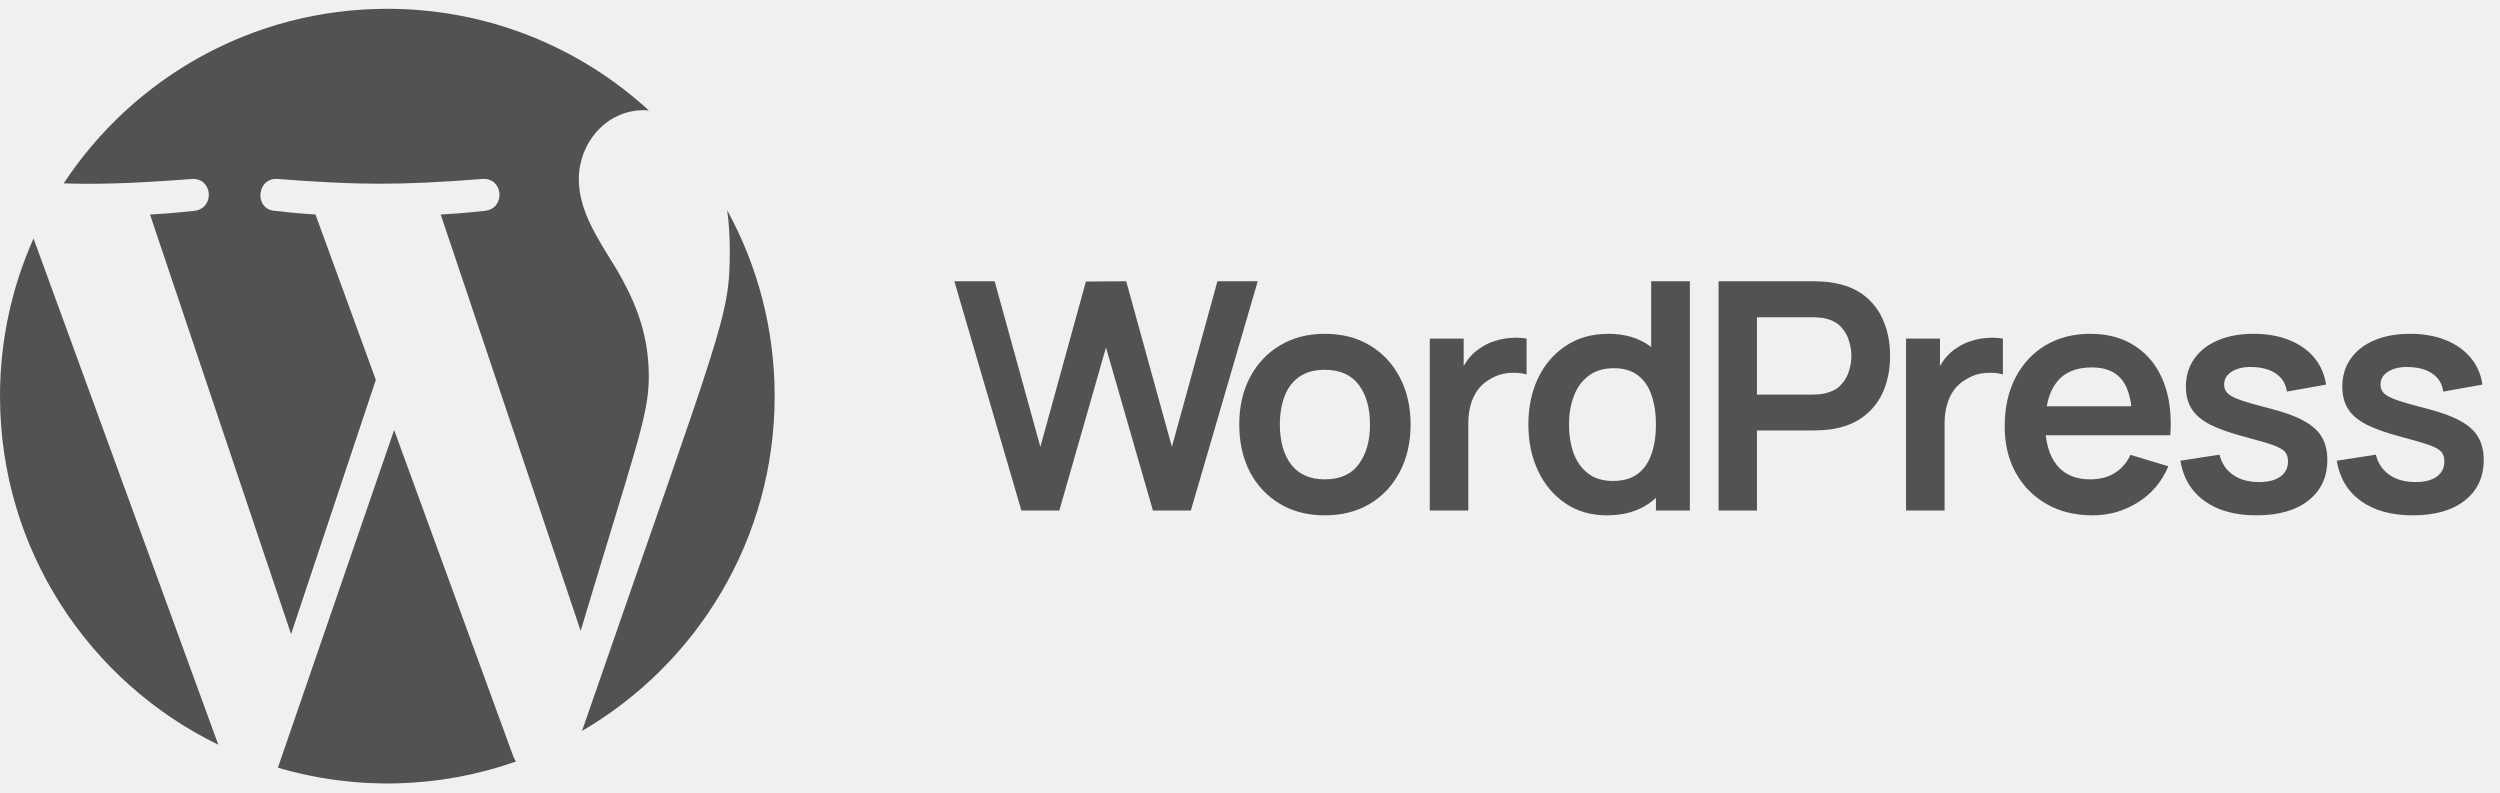
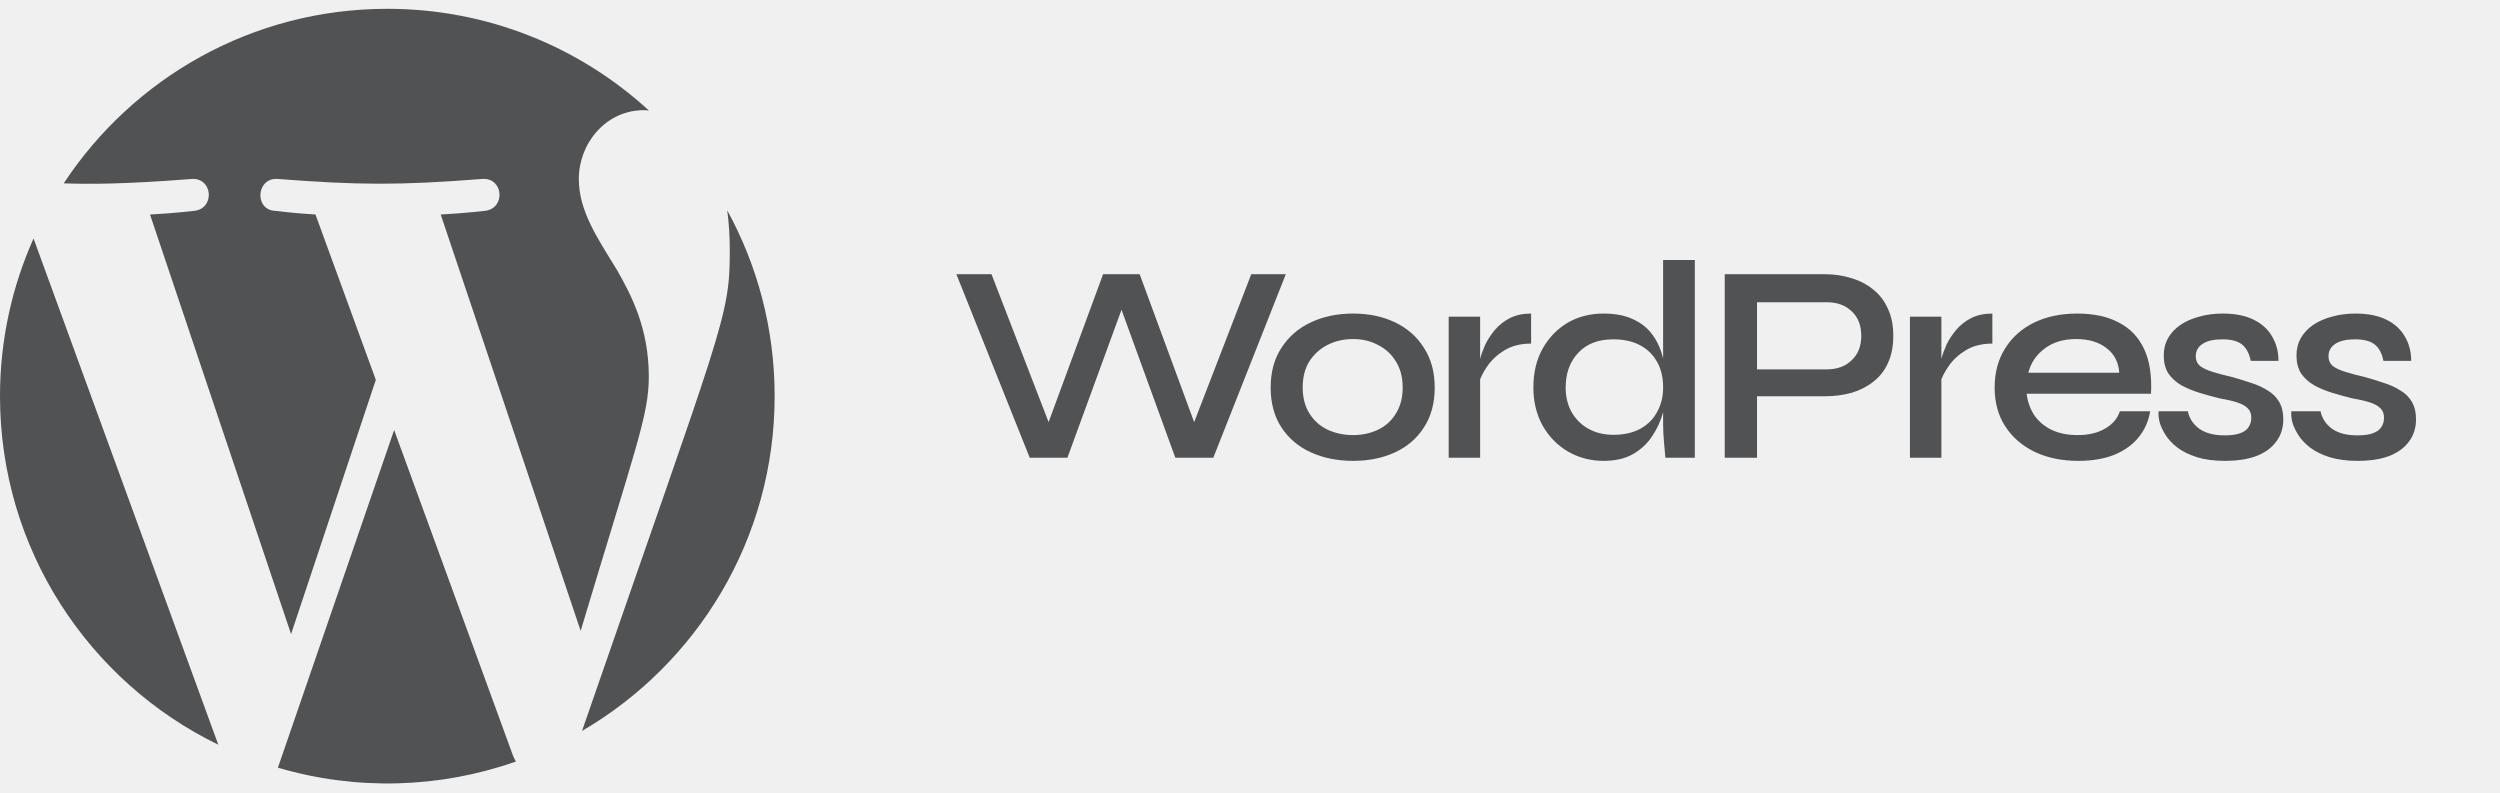
<svg xmlns="http://www.w3.org/2000/svg" width="142" height="45" viewBox="0 0 142 45" fill="none">
  <g clip-path="url(#clip0_1042_97)">
    <g clip-path="url(#clip1_1042_97)">
      <path fill-rule="evenodd" clip-rule="evenodd" d="M41.305 11.945C41.4 12.646 41.452 13.396 41.452 14.206C41.452 18.074 41.094 18.291 33.059 41.517C39.6 37.702 44 30.616 44 22.5C44 18.674 43.023 15.078 41.305 11.945ZM22.387 24.425L15.785 43.604C20.24 44.915 24.961 44.782 29.306 43.255C29.247 43.16 29.194 43.059 29.15 42.951L22.387 24.425ZM36.852 21.389C36.852 18.67 35.875 16.786 35.037 15.321C33.924 13.508 32.877 11.975 32.877 10.163C32.877 8.141 34.412 6.258 36.573 6.258C36.67 6.258 36.762 6.271 36.857 6.275C32.943 2.689 27.729 0.5 22 0.5C14.315 0.5 7.553 4.442 3.619 10.415C5.02 10.459 6.901 10.477 10.899 10.165C12.085 10.094 12.223 11.836 11.04 11.975C11.04 11.975 9.847 12.116 8.521 12.186L16.533 36.017L21.347 21.576L17.919 12.184C16.735 12.116 15.613 11.975 15.613 11.975C14.428 11.904 14.566 10.092 15.752 10.163C20.299 10.512 22.627 10.539 27.41 10.163C28.596 10.092 28.736 11.834 27.551 11.975C27.551 11.975 26.356 12.116 25.032 12.184L32.982 35.834C36.122 25.345 36.852 23.589 36.852 21.389ZM0 22.5C0 31.208 5.06 38.734 12.399 42.3L1.905 13.546C0.684 16.283 0 19.31 0 22.5Z" fill="#515253" />
    </g>
-     <path d="M58.016 29L54.208 15.975H56.496L59.092 25.382L61.679 15.993L63.968 15.975L66.564 25.382L69.15 15.975H71.439L67.64 29H65.487L62.819 19.738L60.169 29H58.016ZM75.247 29.271C74.27 29.271 73.417 29.051 72.687 28.611C71.958 28.171 71.391 27.565 70.987 26.793C70.589 26.015 70.39 25.123 70.39 24.116C70.39 23.091 70.595 22.192 71.005 21.42C71.415 20.648 71.985 20.045 72.714 19.611C73.444 19.177 74.288 18.96 75.247 18.96C76.23 18.96 77.086 19.18 77.816 19.62C78.545 20.061 79.112 20.67 79.516 21.447C79.92 22.219 80.122 23.109 80.122 24.116C80.122 25.129 79.917 26.024 79.507 26.802C79.103 27.574 78.536 28.18 77.807 28.62C77.077 29.054 76.224 29.271 75.247 29.271ZM75.247 27.227C76.115 27.227 76.76 26.938 77.183 26.359C77.605 25.78 77.816 25.032 77.816 24.116C77.816 23.169 77.602 22.415 77.174 21.854C76.745 21.288 76.103 21.004 75.247 21.004C74.662 21.004 74.18 21.137 73.8 21.402C73.426 21.662 73.148 22.026 72.968 22.497C72.787 22.961 72.696 23.501 72.696 24.116C72.696 25.062 72.91 25.819 73.338 26.386C73.773 26.947 74.409 27.227 75.247 27.227ZM81.211 29V19.231H83.137V21.61L82.902 21.303C83.023 20.977 83.182 20.682 83.381 20.416C83.586 20.145 83.831 19.922 84.114 19.747C84.355 19.584 84.621 19.457 84.91 19.367C85.206 19.271 85.507 19.213 85.814 19.195C86.122 19.171 86.421 19.183 86.71 19.231V21.267C86.421 21.182 86.086 21.155 85.706 21.185C85.332 21.215 84.994 21.321 84.693 21.502C84.391 21.665 84.144 21.872 83.951 22.126C83.764 22.379 83.626 22.669 83.535 22.994C83.445 23.314 83.4 23.66 83.4 24.034V29H81.211ZM91.271 29.271C90.373 29.271 89.589 29.045 88.92 28.593C88.25 28.141 87.732 27.526 87.364 26.748C86.996 25.97 86.812 25.093 86.812 24.116C86.812 23.127 86.996 22.246 87.364 21.475C87.738 20.697 88.265 20.085 88.947 19.638C89.628 19.186 90.43 18.96 91.353 18.96C92.281 18.96 93.059 19.186 93.686 19.638C94.32 20.085 94.799 20.697 95.124 21.475C95.45 22.252 95.613 23.133 95.613 24.116C95.613 25.087 95.45 25.964 95.124 26.748C94.799 27.526 94.314 28.141 93.668 28.593C93.023 29.045 92.224 29.271 91.271 29.271ZM91.606 27.318C92.191 27.318 92.661 27.185 93.017 26.92C93.379 26.648 93.641 26.271 93.804 25.789C93.973 25.307 94.057 24.749 94.057 24.116C94.057 23.477 93.973 22.919 93.804 22.442C93.641 21.96 93.385 21.586 93.035 21.321C92.685 21.049 92.233 20.914 91.678 20.914C91.094 20.914 90.611 21.058 90.231 21.348C89.851 21.631 89.571 22.017 89.39 22.506C89.209 22.988 89.119 23.525 89.119 24.116C89.119 24.713 89.206 25.255 89.381 25.744C89.562 26.226 89.836 26.609 90.204 26.892C90.572 27.176 91.039 27.318 91.606 27.318ZM94.057 29V22.144H93.786V15.975H95.984V29H94.057ZM97.615 29V15.975H102.997C103.124 15.975 103.286 15.981 103.485 15.993C103.684 15.999 103.868 16.017 104.037 16.048C104.791 16.162 105.412 16.412 105.9 16.798C106.395 17.184 106.76 17.673 106.995 18.264C107.236 18.849 107.357 19.5 107.357 20.217C107.357 20.929 107.236 21.58 106.995 22.171C106.754 22.756 106.386 23.241 105.891 23.627C105.403 24.013 104.785 24.263 104.037 24.378C103.868 24.402 103.681 24.42 103.476 24.432C103.277 24.444 103.118 24.45 102.997 24.45H99.795V29H97.615ZM99.795 22.415H102.907C103.027 22.415 103.163 22.409 103.314 22.397C103.464 22.385 103.603 22.361 103.73 22.325C104.091 22.234 104.375 22.075 104.58 21.845C104.791 21.616 104.939 21.357 105.023 21.067C105.114 20.778 105.159 20.495 105.159 20.217C105.159 19.94 105.114 19.657 105.023 19.367C104.939 19.072 104.791 18.809 104.58 18.58C104.375 18.351 104.091 18.191 103.73 18.101C103.603 18.065 103.464 18.044 103.314 18.038C103.163 18.025 103.027 18.019 102.907 18.019H99.795V22.415ZM108.264 29V19.231H110.191V21.61L109.956 21.303C110.076 20.977 110.236 20.682 110.435 20.416C110.64 20.145 110.884 19.922 111.168 19.747C111.409 19.584 111.674 19.457 111.964 19.367C112.259 19.271 112.561 19.213 112.868 19.195C113.176 19.171 113.474 19.183 113.764 19.231V21.267C113.474 21.182 113.14 21.155 112.76 21.185C112.386 21.215 112.048 21.321 111.747 21.502C111.445 21.665 111.198 21.872 111.005 22.126C110.818 22.379 110.679 22.669 110.589 22.994C110.498 23.314 110.453 23.66 110.453 24.034V29H108.264ZM118.85 29.271C117.861 29.271 116.992 29.057 116.245 28.629C115.497 28.201 114.912 27.607 114.49 26.847C114.074 26.087 113.866 25.213 113.866 24.224C113.866 23.157 114.071 22.231 114.481 21.447C114.891 20.657 115.461 20.045 116.19 19.611C116.92 19.177 117.764 18.96 118.723 18.96C119.736 18.96 120.595 19.198 121.301 19.675C122.012 20.145 122.54 20.811 122.884 21.674C123.227 22.536 123.357 23.552 123.273 24.722H121.111V23.926C121.105 22.864 120.918 22.09 120.55 21.601C120.182 21.113 119.603 20.869 118.814 20.869C117.921 20.869 117.258 21.146 116.824 21.701C116.389 22.249 116.172 23.054 116.172 24.116C116.172 25.105 116.389 25.87 116.824 26.413C117.258 26.956 117.891 27.227 118.723 27.227C119.26 27.227 119.721 27.11 120.107 26.874C120.499 26.633 120.8 26.287 121.011 25.834L123.164 26.485C122.79 27.366 122.211 28.05 121.428 28.539C120.65 29.027 119.79 29.271 118.85 29.271ZM115.485 24.722V23.076H122.205V24.722H115.485ZM128.158 29.271C126.952 29.271 125.972 29 125.218 28.457C124.465 27.915 124.006 27.152 123.844 26.169L126.069 25.825C126.183 26.308 126.437 26.688 126.829 26.965C127.22 27.242 127.715 27.381 128.312 27.381C128.836 27.381 129.241 27.278 129.524 27.073C129.813 26.862 129.958 26.576 129.958 26.214C129.958 25.991 129.904 25.813 129.795 25.68C129.693 25.542 129.464 25.409 129.108 25.282C128.752 25.156 128.206 24.996 127.471 24.803C126.651 24.586 125.999 24.354 125.517 24.107C125.035 23.853 124.688 23.555 124.477 23.211C124.266 22.867 124.16 22.451 124.16 21.963C124.16 21.354 124.32 20.823 124.64 20.371C124.959 19.919 125.405 19.572 125.978 19.331C126.551 19.084 127.226 18.96 128.004 18.96C128.764 18.96 129.436 19.078 130.021 19.313C130.612 19.548 131.089 19.883 131.451 20.317C131.812 20.751 132.035 21.261 132.12 21.845L129.895 22.243C129.84 21.827 129.651 21.499 129.325 21.258C129.005 21.016 128.577 20.881 128.041 20.851C127.528 20.82 127.115 20.899 126.801 21.086C126.488 21.267 126.331 21.523 126.331 21.854C126.331 22.041 126.394 22.201 126.521 22.334C126.648 22.466 126.901 22.599 127.281 22.732C127.667 22.864 128.24 23.027 128.999 23.22C129.777 23.419 130.398 23.648 130.863 23.908C131.333 24.161 131.671 24.465 131.876 24.821C132.087 25.177 132.192 25.608 132.192 26.115C132.192 27.098 131.833 27.869 131.116 28.43C130.404 28.991 129.418 29.271 128.158 29.271ZM137.041 29.271C135.835 29.271 134.855 29 134.101 28.457C133.347 27.915 132.889 27.152 132.726 26.169L134.951 25.825C135.066 26.308 135.319 26.688 135.711 26.965C136.103 27.242 136.597 27.381 137.194 27.381C137.719 27.381 138.123 27.278 138.406 27.073C138.696 26.862 138.841 26.576 138.841 26.214C138.841 25.991 138.786 25.813 138.678 25.68C138.575 25.542 138.346 25.409 137.99 25.282C137.635 25.156 137.089 24.996 136.353 24.803C135.533 24.586 134.882 24.354 134.399 24.107C133.917 23.853 133.57 23.555 133.359 23.211C133.148 22.867 133.043 22.451 133.043 21.963C133.043 21.354 133.202 20.823 133.522 20.371C133.842 19.919 134.288 19.572 134.861 19.331C135.434 19.084 136.109 18.96 136.887 18.96C137.647 18.96 138.319 19.078 138.904 19.313C139.495 19.548 139.971 19.883 140.333 20.317C140.695 20.751 140.918 21.261 141.002 21.845L138.777 22.243C138.723 21.827 138.533 21.499 138.207 21.258C137.888 21.016 137.46 20.881 136.923 20.851C136.41 20.82 135.997 20.899 135.684 21.086C135.37 21.267 135.214 21.523 135.214 21.854C135.214 22.041 135.277 22.201 135.403 22.334C135.53 22.466 135.783 22.599 136.163 22.732C136.549 22.864 137.122 23.027 137.882 23.22C138.66 23.419 139.281 23.648 139.745 23.908C140.215 24.161 140.553 24.465 140.758 24.821C140.969 25.177 141.075 25.608 141.075 26.115C141.075 27.098 140.716 27.869 139.998 28.43C139.287 28.991 138.301 29.271 137.041 29.271Z" fill="#515253" />
+     <path d="M58.489 26L54.322 15.574H56.317L59.857 24.745H59.278L62.656 15.574H64.732L68.111 24.745H67.532L71.072 15.574H73.034L68.915 26H66.759L63.429 16.845H63.976L60.629 26H58.489ZM76.857 26.177C75.966 26.177 75.167 26.016 74.459 25.694C73.751 25.372 73.194 24.901 72.786 24.278C72.378 23.656 72.174 22.9 72.174 22.01C72.174 21.13 72.378 20.379 72.786 19.757C73.194 19.124 73.751 18.642 74.459 18.309C75.167 17.977 75.966 17.81 76.857 17.81C77.747 17.81 78.541 17.977 79.238 18.309C79.935 18.642 80.482 19.124 80.879 19.757C81.287 20.379 81.491 21.13 81.491 22.01C81.491 22.9 81.287 23.656 80.879 24.278C80.482 24.901 79.935 25.372 79.238 25.694C78.541 26.016 77.747 26.177 76.857 26.177ZM76.857 24.713C77.372 24.713 77.844 24.611 78.273 24.407C78.702 24.203 79.04 23.898 79.286 23.49C79.544 23.082 79.672 22.589 79.672 22.01C79.672 21.43 79.544 20.937 79.286 20.529C79.04 20.122 78.702 19.811 78.273 19.596C77.854 19.371 77.382 19.258 76.857 19.258C76.331 19.258 75.854 19.366 75.425 19.58C74.996 19.795 74.647 20.106 74.379 20.513C74.121 20.921 73.993 21.42 73.993 22.01C73.993 22.589 74.121 23.082 74.379 23.49C74.636 23.898 74.98 24.203 75.409 24.407C75.848 24.611 76.331 24.713 76.857 24.713ZM82.285 17.987H84.071V26H82.285V17.987ZM86.967 19.516C86.388 19.516 85.889 19.639 85.47 19.886C85.063 20.133 84.736 20.433 84.489 20.787C84.242 21.141 84.071 21.484 83.974 21.817L83.958 20.916C83.969 20.798 84.006 20.621 84.071 20.385C84.135 20.138 84.231 19.87 84.36 19.58C84.5 19.291 84.682 19.012 84.907 18.743C85.143 18.465 85.427 18.239 85.76 18.068C86.103 17.896 86.505 17.81 86.967 17.81V19.516ZM91.086 26.177C90.346 26.177 89.67 26 89.058 25.646C88.458 25.292 87.98 24.804 87.626 24.182C87.272 23.549 87.096 22.825 87.096 22.01C87.096 21.173 87.267 20.444 87.61 19.821C87.964 19.189 88.436 18.695 89.026 18.341C89.627 17.987 90.314 17.81 91.086 17.81C91.762 17.81 92.33 17.923 92.791 18.148C93.253 18.363 93.617 18.663 93.885 19.049C94.154 19.425 94.347 19.864 94.465 20.369C94.593 20.873 94.658 21.42 94.658 22.01C94.658 22.45 94.593 22.916 94.465 23.41C94.336 23.892 94.132 24.343 93.853 24.761C93.585 25.179 93.22 25.523 92.759 25.791C92.309 26.048 91.751 26.177 91.086 26.177ZM91.633 24.697C92.234 24.697 92.743 24.584 93.161 24.359C93.591 24.123 93.912 23.801 94.127 23.393C94.352 22.986 94.465 22.525 94.465 22.01C94.465 21.441 94.352 20.959 94.127 20.562C93.902 20.154 93.58 19.837 93.161 19.612C92.743 19.387 92.234 19.274 91.633 19.274C90.775 19.274 90.11 19.532 89.638 20.047C89.166 20.551 88.93 21.205 88.93 22.01C88.93 22.535 89.042 23.002 89.268 23.41C89.504 23.817 89.825 24.134 90.233 24.359C90.641 24.584 91.107 24.697 91.633 24.697ZM94.465 14.769H96.267V26H94.593C94.572 25.753 94.545 25.448 94.513 25.083C94.481 24.718 94.465 24.391 94.465 24.101V14.769ZM99.542 22.509V20.98H103.757C104.347 20.98 104.819 20.808 105.173 20.465C105.538 20.122 105.72 19.66 105.72 19.081C105.72 18.481 105.538 18.014 105.173 17.681C104.819 17.338 104.347 17.167 103.757 17.167H99.799V26H97.965V15.574H103.629C104.176 15.574 104.685 15.649 105.157 15.799C105.629 15.938 106.042 16.153 106.396 16.442C106.761 16.732 107.04 17.097 107.233 17.537C107.437 17.966 107.539 18.481 107.539 19.081C107.539 19.671 107.437 20.186 107.233 20.626C107.04 21.055 106.761 21.409 106.396 21.688C106.042 21.967 105.629 22.176 105.157 22.315C104.685 22.444 104.176 22.509 103.629 22.509H99.542ZM108.484 17.987H110.27V26H108.484V17.987ZM113.166 19.516C112.587 19.516 112.088 19.639 111.67 19.886C111.262 20.133 110.935 20.433 110.689 20.787C110.442 21.141 110.27 21.484 110.174 21.817L110.158 20.916C110.168 20.798 110.206 20.621 110.27 20.385C110.335 20.138 110.431 19.87 110.56 19.58C110.699 19.291 110.882 19.012 111.107 18.743C111.343 18.465 111.627 18.239 111.96 18.068C112.303 17.896 112.705 17.81 113.166 17.81V19.516ZM120.407 23.361H122.129C122.043 23.908 121.828 24.396 121.485 24.825C121.152 25.244 120.697 25.576 120.117 25.823C119.538 26.059 118.846 26.177 118.042 26.177C117.13 26.177 116.315 26.011 115.596 25.678C114.877 25.335 114.314 24.852 113.907 24.23C113.499 23.608 113.295 22.868 113.295 22.01C113.295 21.162 113.494 20.422 113.891 19.789C114.287 19.156 114.834 18.668 115.532 18.325C116.24 17.982 117.055 17.81 117.977 17.81C118.932 17.81 119.726 17.982 120.359 18.325C121.002 18.658 121.48 19.162 121.791 19.837C122.102 20.503 122.23 21.345 122.177 22.364H115.113C115.167 22.814 115.312 23.222 115.548 23.587C115.794 23.941 116.127 24.219 116.545 24.423C116.964 24.616 117.452 24.713 118.01 24.713C118.632 24.713 119.152 24.589 119.57 24.343C119.999 24.096 120.278 23.769 120.407 23.361ZM117.929 19.258C117.2 19.258 116.599 19.441 116.127 19.805C115.655 20.159 115.349 20.615 115.21 21.173H120.375C120.332 20.572 120.091 20.106 119.651 19.773C119.211 19.43 118.637 19.258 117.929 19.258ZM122.611 23.361H124.269C124.354 23.769 124.574 24.101 124.928 24.359C125.282 24.605 125.76 24.729 126.36 24.729C126.746 24.729 127.047 24.686 127.261 24.6C127.487 24.514 127.642 24.396 127.728 24.246C127.824 24.096 127.873 23.924 127.873 23.731C127.873 23.495 127.803 23.313 127.664 23.184C127.535 23.055 127.342 22.948 127.084 22.862C126.827 22.777 126.505 22.701 126.119 22.637C125.722 22.541 125.33 22.433 124.944 22.315C124.558 22.197 124.21 22.053 123.898 21.881C123.587 21.699 123.341 21.473 123.158 21.205C122.987 20.926 122.901 20.588 122.901 20.192C122.901 19.827 122.981 19.5 123.142 19.21C123.314 18.91 123.55 18.658 123.85 18.454C124.151 18.25 124.505 18.094 124.912 17.987C125.32 17.869 125.765 17.81 126.248 17.81C126.945 17.81 127.524 17.923 127.985 18.148C128.457 18.373 128.811 18.69 129.047 19.097C129.294 19.505 129.417 19.972 129.417 20.497H127.841C127.755 20.068 127.588 19.757 127.342 19.564C127.095 19.371 126.725 19.274 126.232 19.274C125.738 19.274 125.363 19.36 125.105 19.532C124.848 19.703 124.719 19.939 124.719 20.24C124.719 20.465 124.8 20.647 124.96 20.787C125.132 20.916 125.373 21.028 125.684 21.125C125.996 21.221 126.36 21.318 126.779 21.414C127.165 21.522 127.529 21.634 127.873 21.752C128.216 21.86 128.522 21.999 128.79 22.171C129.069 22.331 129.289 22.546 129.45 22.814C129.61 23.082 129.691 23.415 129.691 23.812C129.691 24.305 129.557 24.729 129.289 25.083C129.031 25.437 128.656 25.71 128.162 25.904C127.669 26.086 127.074 26.177 126.376 26.177C125.765 26.177 125.234 26.107 124.783 25.968C124.344 25.828 123.974 25.646 123.673 25.421C123.384 25.195 123.158 24.954 122.997 24.697C122.837 24.439 122.724 24.193 122.66 23.957C122.606 23.721 122.59 23.522 122.611 23.361ZM130.15 23.361H131.808C131.893 23.769 132.113 24.101 132.467 24.359C132.821 24.605 133.299 24.729 133.899 24.729C134.285 24.729 134.586 24.686 134.8 24.6C135.026 24.514 135.181 24.396 135.267 24.246C135.363 24.096 135.412 23.924 135.412 23.731C135.412 23.495 135.342 23.313 135.203 23.184C135.074 23.055 134.881 22.948 134.623 22.862C134.366 22.777 134.044 22.701 133.658 22.637C133.261 22.541 132.87 22.433 132.483 22.315C132.097 22.197 131.749 22.053 131.438 21.881C131.126 21.699 130.88 21.473 130.697 21.205C130.526 20.926 130.44 20.588 130.44 20.192C130.44 19.827 130.52 19.5 130.681 19.21C130.853 18.91 131.089 18.658 131.389 18.454C131.69 18.25 132.044 18.094 132.451 17.987C132.859 17.869 133.304 17.81 133.787 17.81C134.484 17.81 135.063 17.923 135.524 18.148C135.996 18.373 136.35 18.69 136.586 19.097C136.833 19.505 136.956 19.972 136.956 20.497H135.38C135.294 20.068 135.128 19.757 134.881 19.564C134.634 19.371 134.264 19.274 133.771 19.274C133.277 19.274 132.902 19.36 132.644 19.532C132.387 19.703 132.258 19.939 132.258 20.24C132.258 20.465 132.339 20.647 132.499 20.787C132.671 20.916 132.912 21.028 133.224 21.125C133.535 21.221 133.899 21.318 134.318 21.414C134.704 21.522 135.069 21.634 135.412 21.752C135.755 21.86 136.061 21.999 136.329 22.171C136.608 22.331 136.828 22.546 136.989 22.814C137.149 23.082 137.23 23.415 137.23 23.812C137.23 24.305 137.096 24.729 136.828 25.083C136.57 25.437 136.195 25.71 135.701 25.904C135.208 26.086 134.613 26.177 133.915 26.177C133.304 26.177 132.773 26.107 132.322 25.968C131.883 25.828 131.513 25.646 131.212 25.421C130.923 25.195 130.697 24.954 130.536 24.697C130.376 24.439 130.263 24.193 130.199 23.957C130.145 23.721 130.129 23.522 130.15 23.361Z" fill="#515253" />
  </g>
  <defs>
    <clipPath id="clip0_1042_97">
      <rect width="142" height="45" fill="white" />
    </clipPath>
    <clipPath id="clip1_1042_97">
      <rect width="44" height="44" fill="white" transform="translate(0 0.5)" />
    </clipPath>
  </defs>
</svg>
